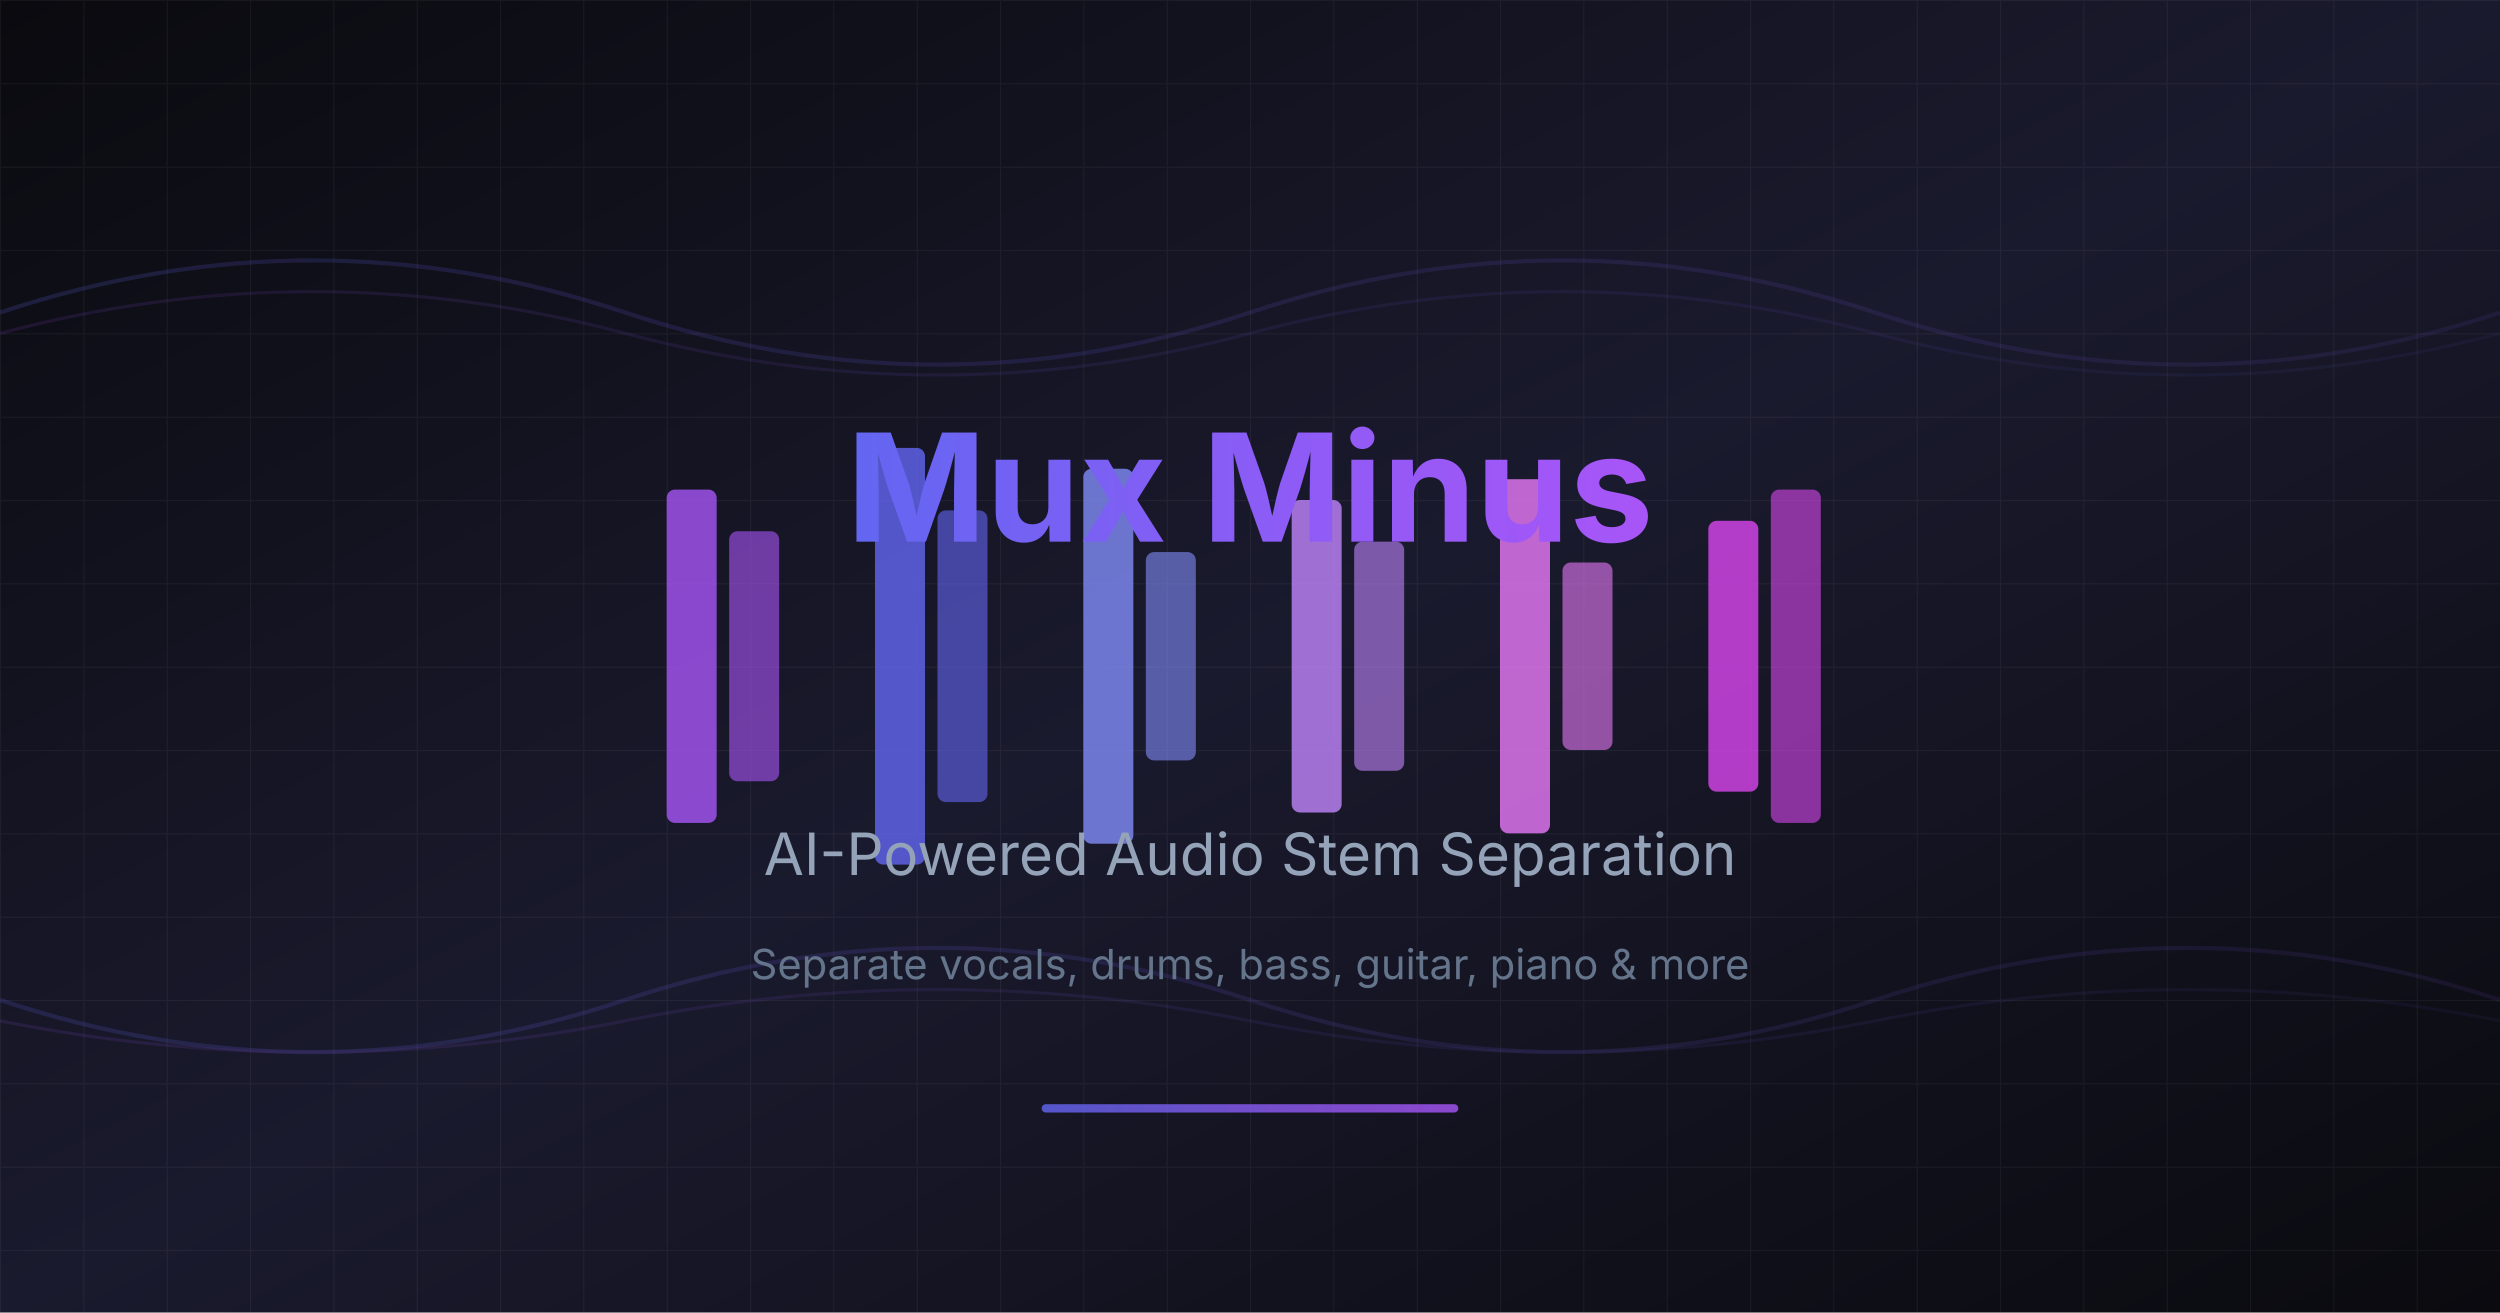
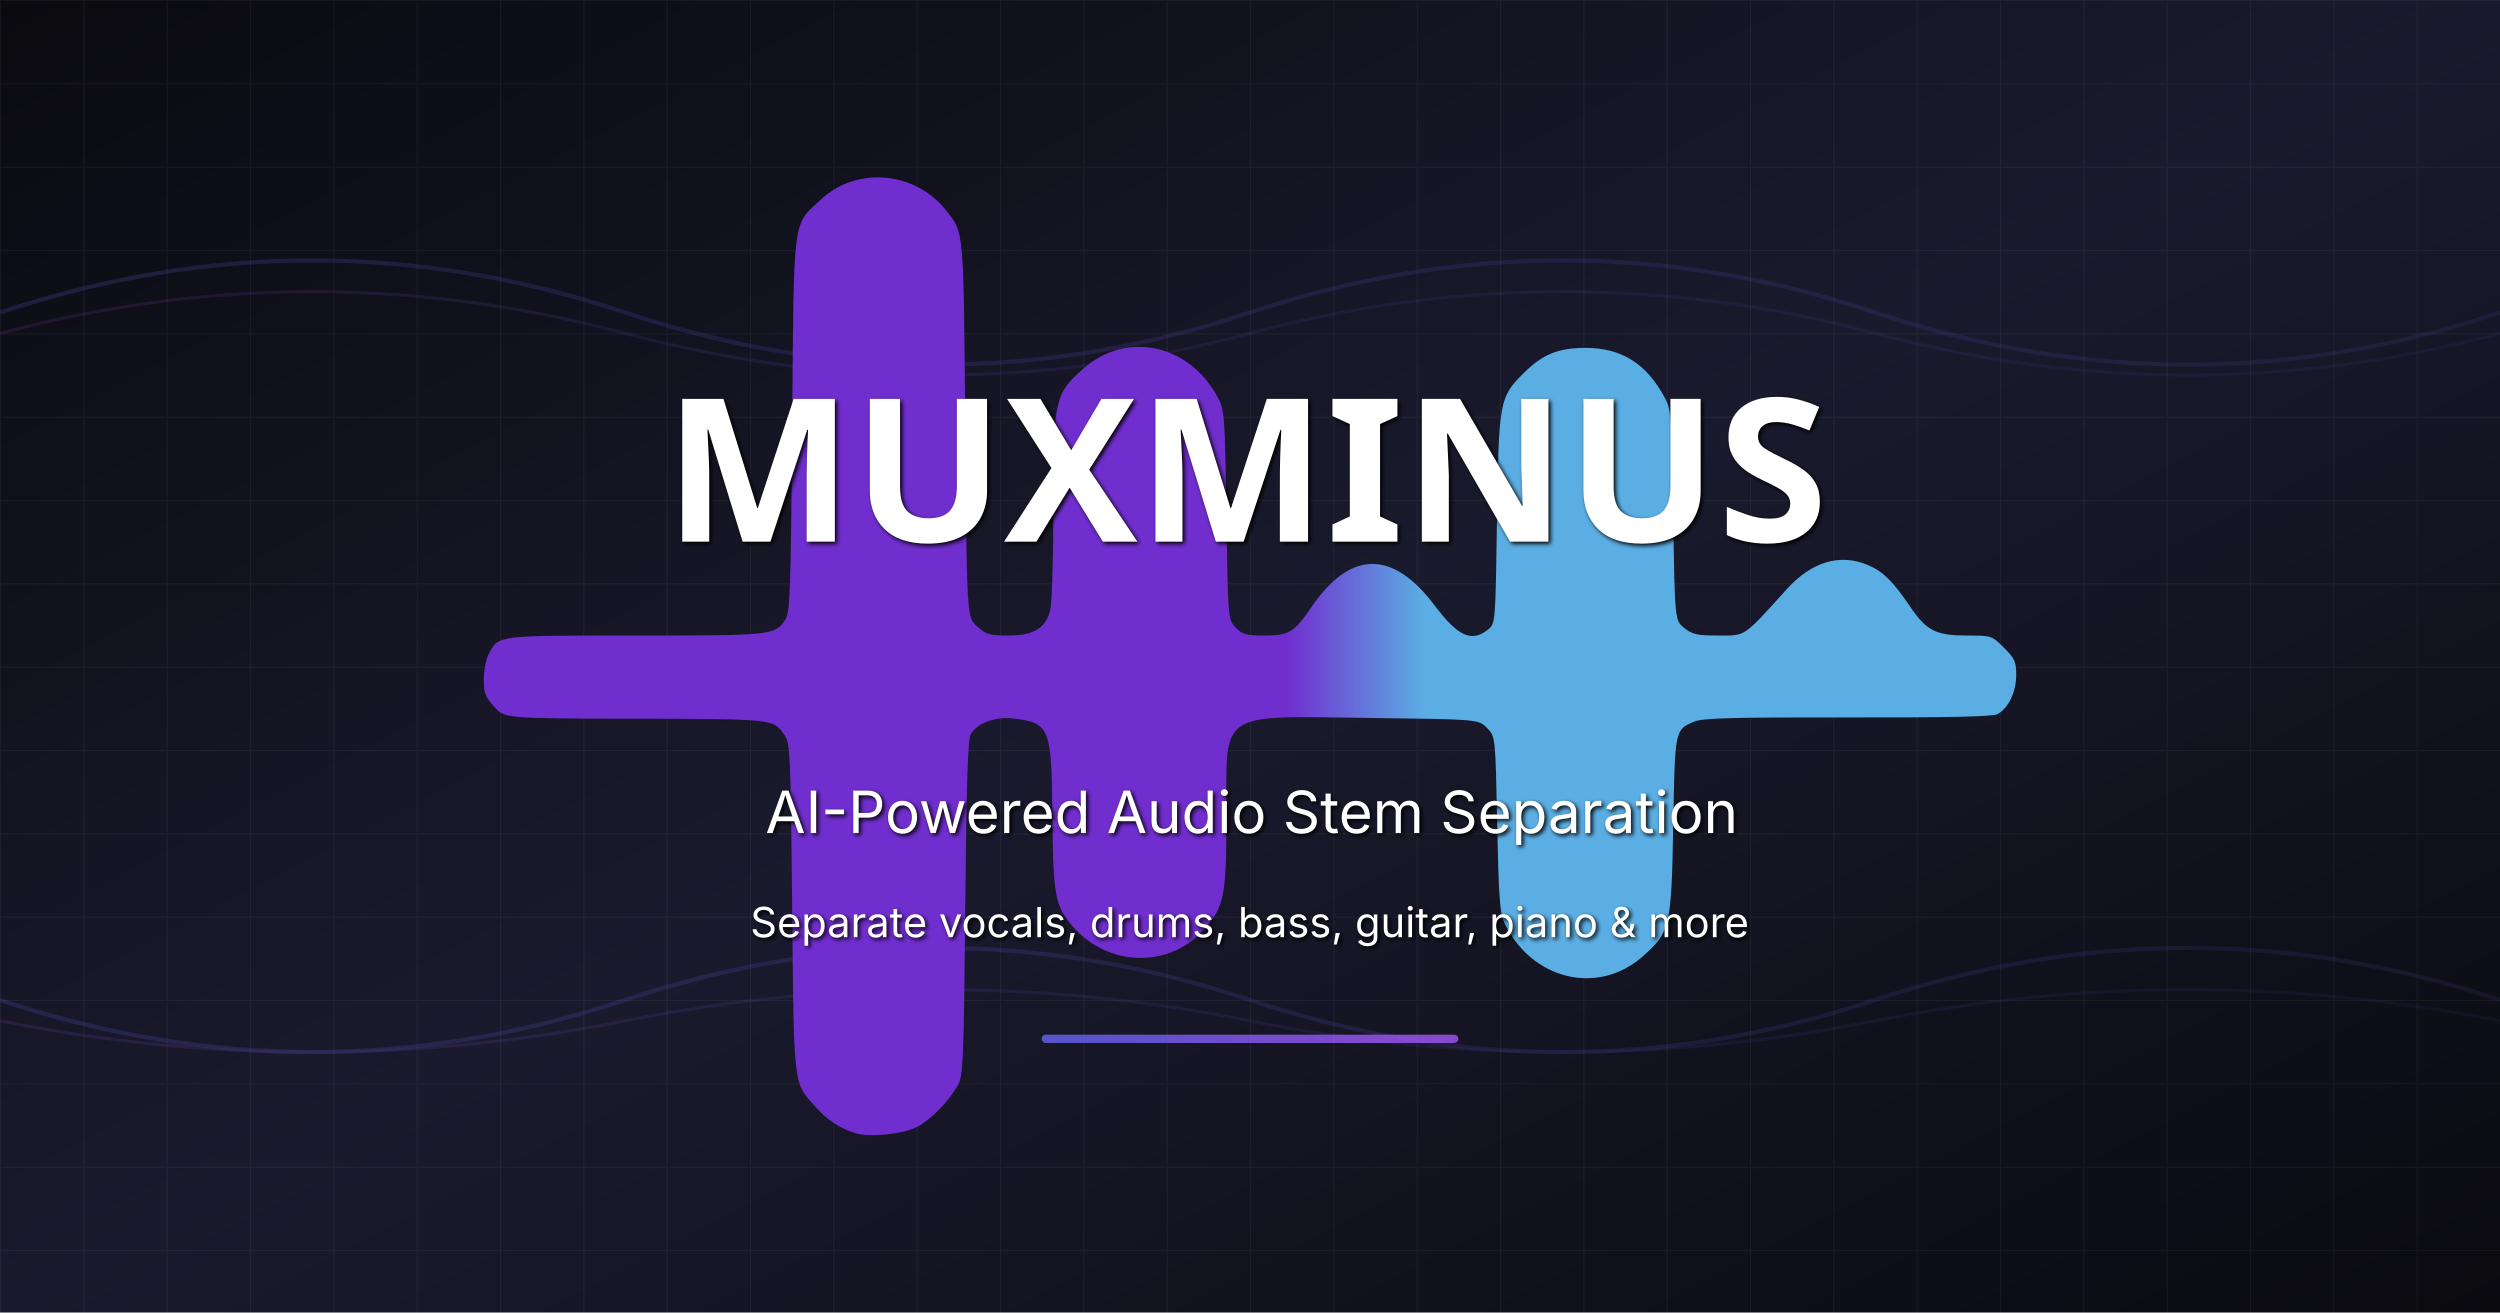
- <svg xmlns="http://www.w3.org/2000/svg" width="1200" height="630" viewBox="0 0 1200 630">
-   <defs>
+ <svg xmlns="http://www.w3.org/2000/svg" xmlns:xlink="http://www.w3.org/1999/xlink" width="1200" height="630" viewBox="0 0 1200 630" version="1.1" id="svg27">
+   <defs id="defs10">
    <linearGradient id="bgGradient" x1="0%" y1="0%" x2="100%" y2="100%">
-       <stop offset="0%" style="stop-color:#0a0a0f" />
-       <stop offset="50%" style="stop-color:#1a1a2e" />
-       <stop offset="100%" style="stop-color:#0a0a0f" />
+       <stop offset="0%" style="stop-color:#0a0a0f" id="stop1" />
+       <stop offset="50%" style="stop-color:#1a1a2e" id="stop2" />
+       <stop offset="100%" style="stop-color:#0a0a0f" id="stop3" />
    </linearGradient>
-     <linearGradient id="accentGradient" x1="0%" y1="0%" x2="100%" y2="0%">
-       <stop offset="0%" style="stop-color:#6366f1" />
-       <stop offset="50%" style="stop-color:#8b5cf6" />
-       <stop offset="100%" style="stop-color:#a855f7" />
+     <linearGradient id="accentGradient" x1="70.711" y1="3747.666" x2="98.995" y2="3747.666" gradientTransform="matrix(7.071068,0,0,0.1414214,9.5699219e-6,-33.36986)" gradientUnits="userSpaceOnUse">
+       <stop offset="0%" style="stop-color:#6366f1" id="stop4" />
+       <stop offset="50%" style="stop-color:#8b5cf6" id="stop5" />
+       <stop offset="100%" style="stop-color:#a855f7" id="stop6" />
    </linearGradient>
    <linearGradient id="waveGradient1" x1="0%" y1="0%" x2="100%" y2="0%">
-       <stop offset="0%" style="stop-color:#6366f1;stop-opacity:0.6" />
-       <stop offset="100%" style="stop-color:#8b5cf6;stop-opacity:0.3" />
+       <stop offset="0%" style="stop-color:#6366f1;stop-opacity:0.6" id="stop7" />
+       <stop offset="100%" style="stop-color:#8b5cf6;stop-opacity:0.3" id="stop8" />
    </linearGradient>
    <linearGradient id="waveGradient2" x1="0%" y1="0%" x2="100%" y2="0%">
-       <stop offset="0%" style="stop-color:#a855f7;stop-opacity:0.4" />
-       <stop offset="100%" style="stop-color:#6366f1;stop-opacity:0.2" />
+       <stop offset="0%" style="stop-color:#a855f7;stop-opacity:0.4" id="stop9" />
+       <stop offset="100%" style="stop-color:#6366f1;stop-opacity:0.2" id="stop10" />
    </linearGradient>
+     <linearGradient xlink:href="#linearGradient1" id="linearGradient2" x1="20.885" y1="91.134" x2="150.263" y2="91.134" gradientUnits="userSpaceOnUse" gradientTransform="matrix(5.708537,0,0,5.708537,111.3508,-192.502)" />
+     <linearGradient id="linearGradient1">
+       <stop style="stop-color:#8c49ea;stop-opacity:1;" offset="0.524" id="stop1-4" />
+       <stop style="stop-color:#76c9ff;stop-opacity:1;" offset="0.614" id="stop2-5" />
+     </linearGradient>
+     <filter style="color-interpolation-filters:sRGB;" id="filter30" x="0" y="0" width="1" height="1">
+       <feComponentTransfer in="blur" result="component" id="feComponentTransfer30">
+         <feFuncR type="gamma" amplitude="1" exponent="1" offset="-0.105" id="feFuncR30" />
+         <feFuncG type="gamma" amplitude="1" exponent="1" offset="-0.105" id="feFuncG30" />
+         <feFuncB type="gamma" amplitude="1" exponent="1" offset="-0.105" id="feFuncB30" />
+       </feComponentTransfer>
+     </filter>
+     <filter style="color-interpolation-filters:sRGB;" id="filter163" x="-0.005" y="-0.038" width="1.012" height="1.092">
+       <feFlood result="flood" in="SourceGraphic" flood-opacity="1" flood-color="rgb(0,0,0)" id="feFlood162" />
+       <feGaussianBlur result="blur" in="SourceGraphic" stdDeviation="1" id="feGaussianBlur162" />
+       <feOffset result="offset" in="blur" dx="1" dy="1" id="feOffset162" />
+       <feComposite result="comp1" operator="in" in="flood" in2="offset" id="feComposite162" />
+       <feComposite result="comp2" operator="over" in="SourceGraphic" in2="comp1" id="feComposite163" />
+     </filter>
+     <filter style="color-interpolation-filters:sRGB;" id="filter165" x="-0.006" y="-0.088" width="1.013" height="1.214">
+       <feFlood result="flood" in="SourceGraphic" flood-opacity="1" flood-color="rgb(0,0,0)" id="feFlood163" />
+       <feGaussianBlur result="blur" in="SourceGraphic" stdDeviation="1" id="feGaussianBlur163" />
+       <feOffset result="offset" in="blur" dx="1" dy="1" id="feOffset163" />
+       <feComposite result="comp1" operator="in" in="flood" in2="offset" id="feComposite164" />
+       <feComposite result="comp2" operator="over" in="SourceGraphic" in2="comp1" id="feComposite165" />
+     </filter>
+     <filter style="color-interpolation-filters:sRGB;" id="filter167" x="-0.005" y="-0.123" width="1.013" height="1.297">
+       <feFlood result="flood" in="SourceGraphic" flood-opacity="1" flood-color="rgb(0,0,0)" id="feFlood165" />
+       <feGaussianBlur result="blur" in="SourceGraphic" stdDeviation="1" id="feGaussianBlur165" />
+       <feOffset result="offset" in="blur" dx="1" dy="1" id="feOffset165" />
+       <feComposite result="comp1" operator="in" in="flood" in2="offset" id="feComposite166" />
+       <feComposite result="comp2" operator="over" in="SourceGraphic" in2="comp1" id="feComposite167" />
+     </filter>
  </defs>
-   <rect width="1200" height="630" fill="url(#bgGradient)" />
-   <g opacity="0.05">
-     <pattern id="grid" width="40" height="40" patternUnits="userSpaceOnUse">
-       <path d="M 40 0 L 0 0 0 40" fill="none" stroke="#ffffff" stroke-width="1" />
-     </pattern>
-     <rect width="1200" height="630" fill="url(#grid)" />
+   <rect width="1200" height="630" fill="url(#bgGradient)" id="rect10" />
+   <g id="g30">
+     <g opacity="0.05" id="g11">
+       <pattern id="grid" width="40" height="40" patternUnits="userSpaceOnUse">
+         <path d="M 40 0 L 0 0 0 40" fill="none" stroke="#ffffff" stroke-width="1" id="path10" />
+       </pattern>
+       <rect width="1200" height="630" fill="url(#grid)" id="rect11" />
+     </g>
+     <g opacity="0.3" id="g14">
+       <path d="M0 150 Q150 100 300 150 T600 150 T900 150 T1200 150" fill="none" stroke="url(#waveGradient1)" stroke-width="2" id="path11" />
+       <path d="M0 160 Q150 120 300 160 T600 160 T900 160 T1200 160" fill="none" stroke="url(#waveGradient2)" stroke-width="1.5" id="path12" />
+       <path d="M0 480 Q150 530 300 480 T600 480 T900 480 T1200 480" fill="none" stroke="url(#waveGradient1)" stroke-width="2" id="path13" />
+       <path d="M0 490 Q150 520 300 490 T600 490 T900 490 T1200 490" fill="none" stroke="url(#waveGradient2)" stroke-width="1.5" id="path14" />
+     </g>
  </g>
-   <g opacity="0.3">
-     <path d="M0 150 Q150 100 300 150 T600 150 T900 150 T1200 150" fill="none" stroke="url(#waveGradient1)" stroke-width="2" />
-     <path d="M0 160 Q150 120 300 160 T600 160 T900 160 T1200 160" fill="none" stroke="url(#waveGradient2)" stroke-width="1.5" />
-     <path d="M0 480 Q150 530 300 480 T600 480 T900 480 T1200 480" fill="none" stroke="url(#waveGradient1)" stroke-width="2" />
-     <path d="M0 490 Q150 520 300 490 T600 490 T900 490 T1200 490" fill="none" stroke="url(#waveGradient2)" stroke-width="1.5" />
-   </g>
-   <g transform="translate(600, 315)">
-     <rect x="-280" y="-80" width="24" height="160" rx="4" fill="#a855f7" opacity="0.8" />
-     <rect x="-250" y="-60" width="24" height="120" rx="4" fill="#a855f7" opacity="0.6" />
-     <rect x="-180" y="-100" width="24" height="200" rx="4" fill="#6366f1" opacity="0.8" />
-     <rect x="-150" y="-70" width="24" height="140" rx="4" fill="#6366f1" opacity="0.6" />
-     <rect x="-80" y="-90" width="24" height="180" rx="4" fill="#818cf8" opacity="0.8" />
-     <rect x="-50" y="-50" width="24" height="100" rx="4" fill="#818cf8" opacity="0.6" />
-     <rect x="20" y="-75" width="24" height="150" rx="4" fill="#c084fc" opacity="0.8" />
-     <rect x="50" y="-55" width="24" height="110" rx="4" fill="#c084fc" opacity="0.6" />
-     <rect x="120" y="-85" width="24" height="170" rx="4" fill="#e879f9" opacity="0.8" />
-     <rect x="150" y="-45" width="24" height="90" rx="4" fill="#e879f9" opacity="0.6" />
-     <rect x="220" y="-65" width="24" height="130" rx="4" fill="#d946ef" opacity="0.8" />
-     <rect x="250" y="-80" width="24" height="160" rx="4" fill="#d946ef" opacity="0.6" />
-   </g>
-   <text x="600" y="260" text-anchor="middle" font-family="system-ui, -apple-system, sans-serif" font-size="72" font-weight="700" fill="url(#accentGradient)">Mux Minus</text>
-   <text x="600" y="420" text-anchor="middle" font-family="system-ui, -apple-system, sans-serif" font-size="28" fill="#94a3b8">AI-Powered Audio Stem Separation</text>
-   <text x="600" y="470" text-anchor="middle" font-family="system-ui, -apple-system, sans-serif" font-size="20" fill="#64748b">Separate vocals, drums, bass, guitar, piano &amp; more</text>
-   <rect x="500" y="530" width="200" height="4" rx="2" fill="url(#accentGradient)" opacity="0.8" />
+   <path style="fill:url(#linearGradient2);fill-opacity:1;stroke-width:5.709;filter:url(#filter30)" d="m 410.44,543.892 c -7.583,-2.488 -13.175,-6.168 -18.753,-12.342 -11.052,-12.233 -10.605,-8.493 -11.445,-95.84 -0.71,-73.843 -0.926,-78.792 -3.612,-82.755 -5.364,-7.913 -4.803,-7.851 -71.75,-7.978 -62.524,-0.119 -62.524,-0.119 -67.59,-5.646 -4.353,-4.75 -5.066,-6.604 -5.066,-13.177 0,-4.207 1.016,-9.613 2.257,-12.014 4.809,-9.299 3.101,-9.079 70.506,-9.079 65.457,0 66.902,-0.149 71.835,-7.407 2.45,-3.605 2.725,-11.162 3.42,-93.789 0.858,-102.112 -0.023,-95.339 14.105,-108.362 17.067,-15.732 44.949,-13.226 59.671,5.362 8.798,11.109 8.48,7.516 9.295,105.013 0.755,90.37 0.755,90.37 5.688,94.777 4.39,3.922 6.025,4.406 14.871,4.406 12.076,0 17.823,-3.356 20.16,-11.771 0.902,-3.248 1.565,-24.309 1.578,-50.155 0.029,-51.451 0.588,-54.034 14.37,-66.166 20.827,-18.333 50.827,-11.887 64.613,13.882 3.186,5.955 3.358,8.332 4.081,56.319 0.755,50.102 0.755,50.102 4.417,53.996 3.218,3.423 4.87,3.894 13.635,3.894 11.986,0 14.527,-1.516 22.69,-13.537 18.641,-27.45 38.973,-27.775 59.173,-0.946 11.256,14.95 17.837,17.925 25.657,11.598 3.566,-2.885 3.566,-2.885 4.321,-53.241 0.848,-56.516 1.155,-58.207 12.686,-69.738 9.08,-9.08 16.576,-12.172 29.605,-12.211 17.377,-0.051 29.447,7.486 38.209,23.866 3.187,5.958 3.358,8.323 4.081,56.584 0.755,50.366 0.755,50.366 5.286,53.989 3.918,3.132 6.144,3.624 16.452,3.63 13.234,0.006 11.666,1.073 32.747,-22.231 11.932,-13.19 25.454,-17.252 38.829,-11.665 7.249,3.028 12.049,7.713 20.163,19.679 8.149,12.017 12.459,14.225 27.771,14.225 11.525,0 11.72,0.066 17.519,5.864 5.208,5.208 5.863,6.686 5.858,13.216 -0.006,8.058 -3.78,15.856 -9.034,18.668 -2.208,1.182 -23.819,1.654 -71.781,1.568 -54.915,-0.098 -69.61,0.291 -73.573,1.947 -9.518,3.979 -9.411,3.455 -10.238,49.965 -0.865,48.599 -1.469,51.179 -14.721,62.844 -21.672,19.077 -53.728,11.063 -66.51,-16.627 -1.986,-4.303 -2.595,-13.077 -3.273,-47.169 -0.833,-41.883 -0.833,-41.883 -4.929,-45.974 -4.096,-4.092 -4.096,-4.092 -55.129,-4.737 -74.687,-0.944 -69.899,-4.138 -69.907,46.636 -0.006,38.839 -0.957,43.732 -10.635,54.726 -16.6,18.859 -45.855,18.334 -62.988,-1.129 -8.646,-9.822 -9.587,-14.924 -9.918,-53.774 -0.359,-42.032 -1.23,-44.155 -18.979,-46.257 -8.344,-0.988 -17.236,2.361 -20.257,7.63 -1.35,2.354 -2.036,24.391 -2.591,83.252 -0.693,73.488 -0.979,80.46 -3.484,85.049 -4.255,7.796 -13.081,16.815 -19.824,20.258 -6.666,3.404 -23.085,5.001 -29.565,2.875 z" id="path1" />
+   <text x="598.102" y="260" text-anchor="middle" font-family="system-ui, '-apple-system', sans-serif" font-size="72px" font-weight="700" fill="url(#accentGradient)" id="text25" style="font-style:normal;font-variant:normal;font-weight:bold;font-stretch:normal;font-size:96px;font-family:Calibri;-inkscape-font-specification:'Calibri Bold';fill:#ffffff;filter:url(#filter163)">MUXMINUS</text>
+   <text x="600.827" y="399.863" text-anchor="middle" font-family="system-ui, '-apple-system', sans-serif" font-size="28px" fill="#94a3b8" id="text26" style="fill:#ffffff;filter:url(#filter165)">AI-Powered Audio Stem Separation</text>
+   <text x="599.81" y="449.863" text-anchor="middle" font-family="system-ui, '-apple-system', sans-serif" font-size="20px" fill="#64748b" id="text27" style="fill:#ffffff;filter:url(#filter167)">Separate vocals, drums, bass, guitar, piano &amp; more</text>
+   <rect x="500" y="496.63" width="200" height="4" rx="2" fill="url(#accentGradient)" opacity="0.8" id="rect27" style="fill:url(#accentGradient)" />
+   <text xml:space="preserve" style="font-size:12px;text-align:start;writing-mode:lr-tb;direction:ltr;text-anchor:start;fill:none;stroke-width:1" x="852.868" y="341.813" id="text2">
+     <tspan id="tspan2" style="stroke-width:1" x="852.868" y="341.813">MUXMINUS</tspan>
+   </text>
</svg>
